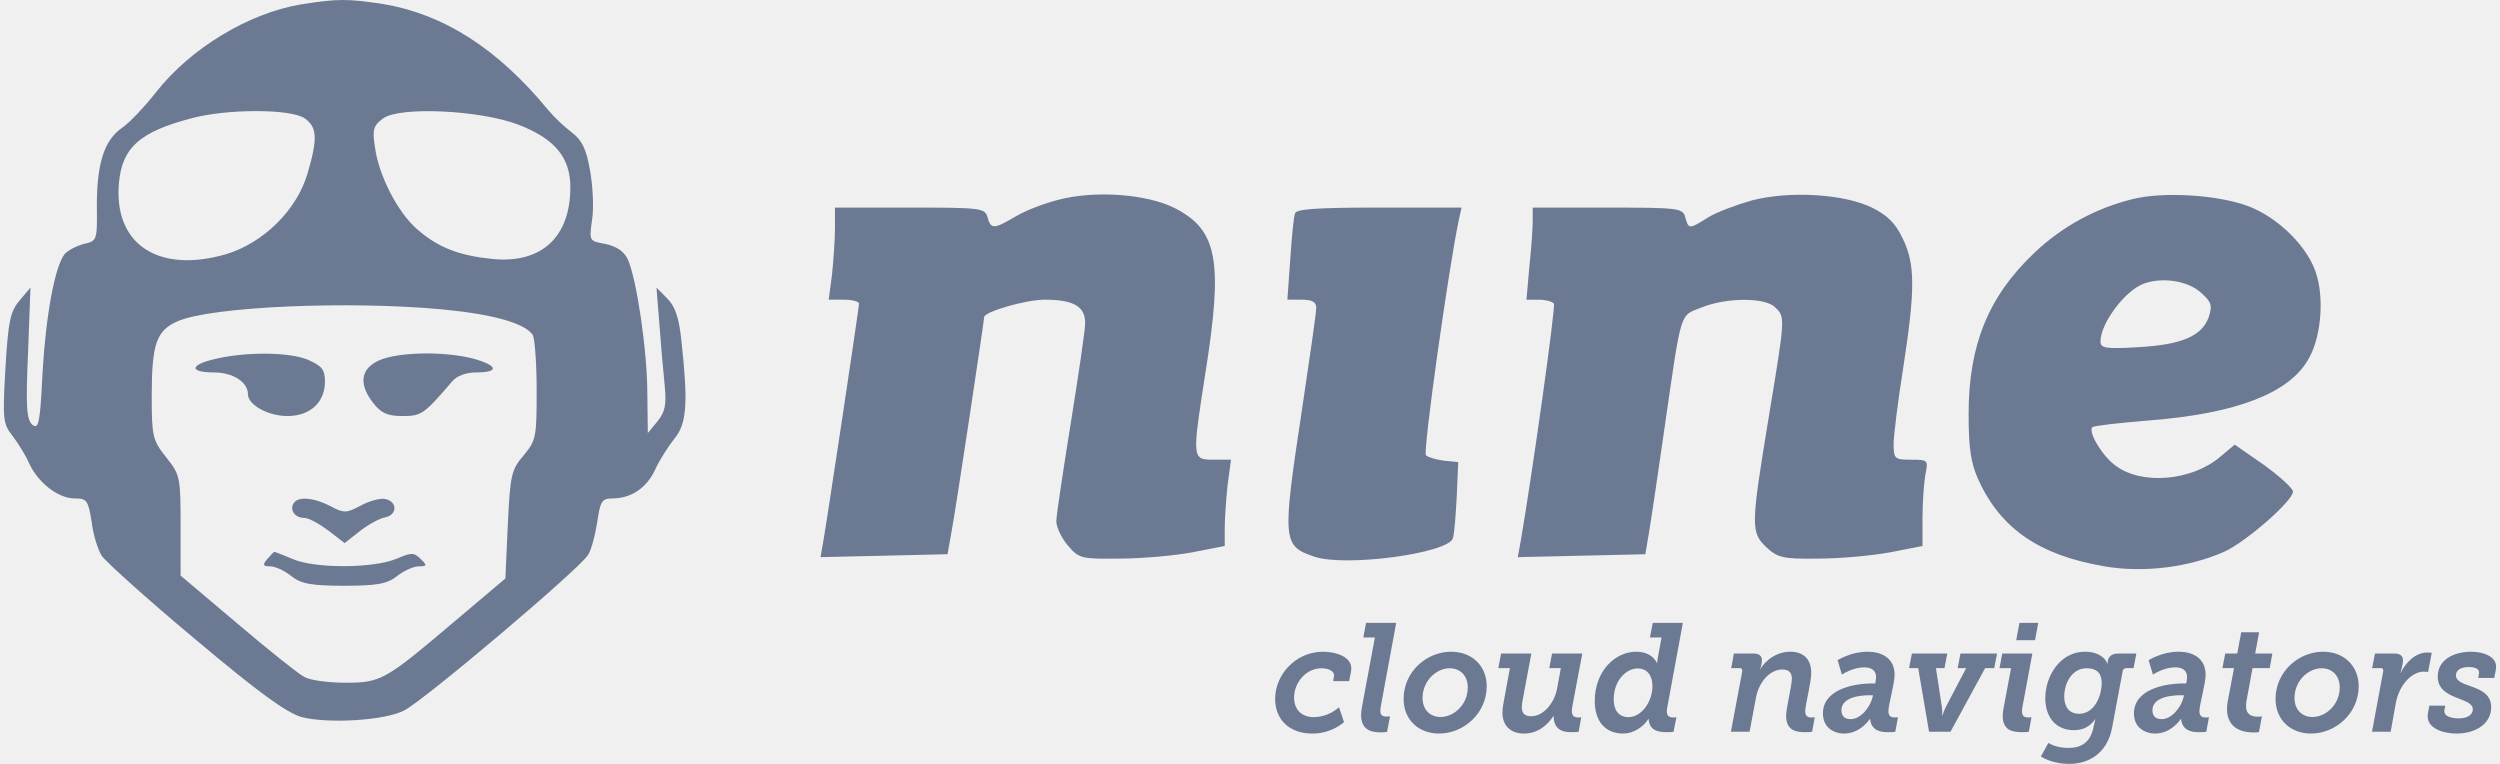
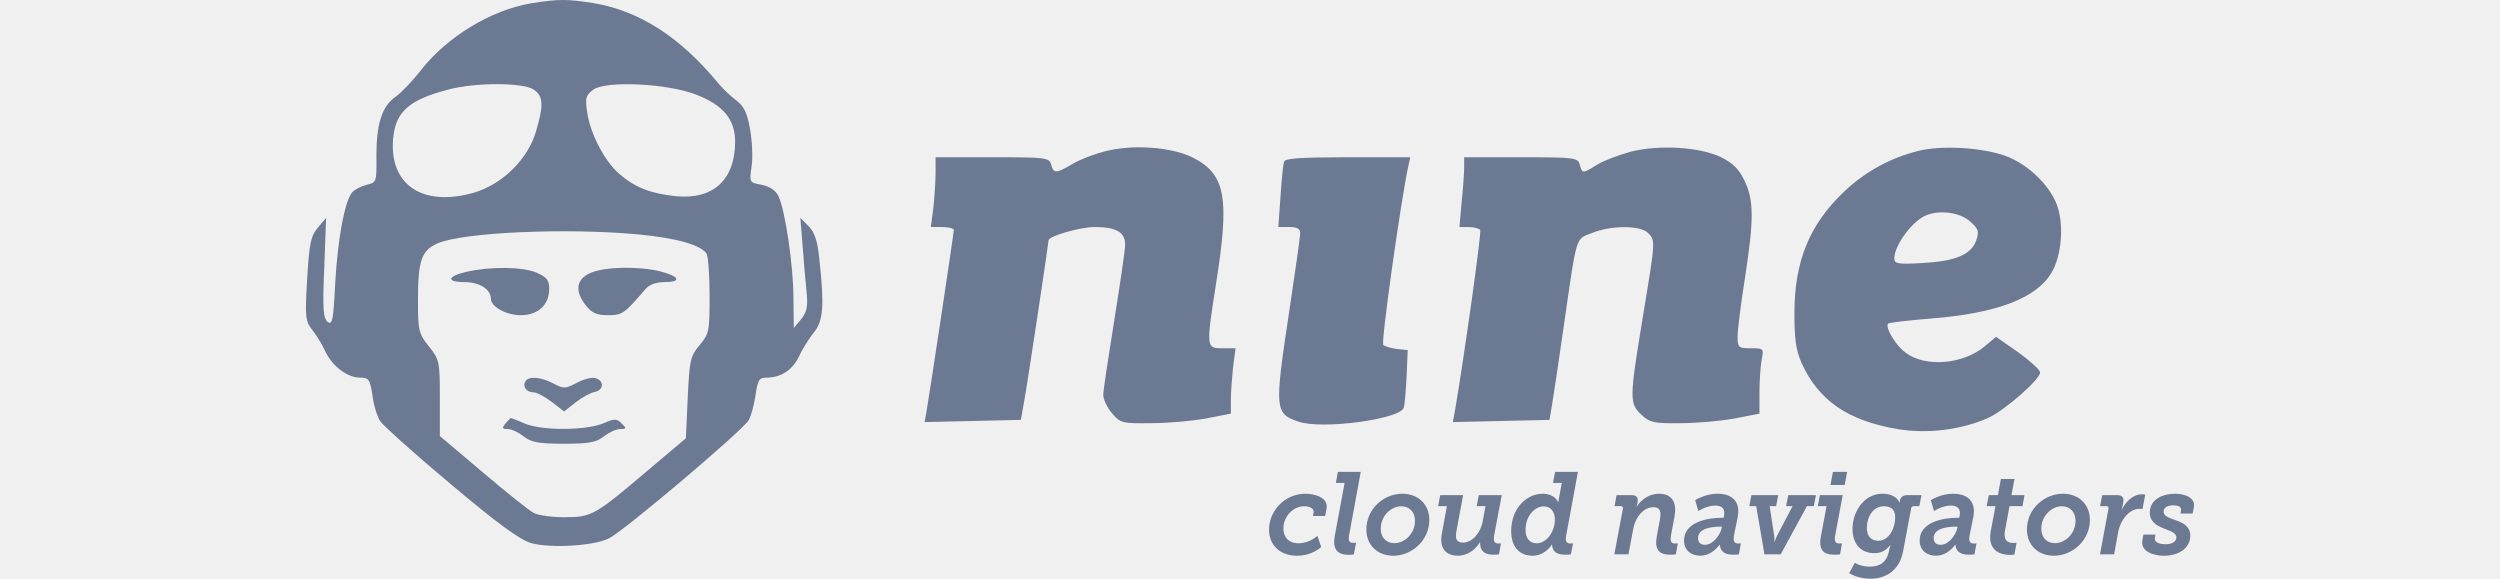
- <svg xmlns="http://www.w3.org/2000/svg" width="324" height="99" viewBox="0 0 324 99" fill="none">
+ <svg xmlns="http://www.w3.org/2000/svg" width="324" height="75" viewBox="0 0 324 99" fill="none">
  <g clip-path="url(#clip0_1527_1427)">
    <path d="M38.995 0.573C32.196 1.707 24.65 6.292 20.225 11.948C18.789 13.771 16.857 15.843 15.859 16.533C13.489 18.169 12.551 21.183 12.551 26.715C12.616 31.175 12.551 31.237 10.868 31.612C9.933 31.865 8.81 32.43 8.375 32.933C7.127 34.504 5.942 40.788 5.507 48.39C5.195 54.862 5.007 55.68 4.197 55.052C3.447 54.361 3.324 52.788 3.634 45.751L3.947 37.268L2.574 38.902C1.326 40.348 1.079 41.541 0.704 47.7C0.329 54.296 0.391 54.927 1.577 56.433C2.264 57.313 3.262 58.884 3.759 60.015C4.945 62.592 7.562 64.6 9.685 64.6C11.243 64.6 11.431 64.853 11.866 67.555C12.053 69.251 12.678 71.202 13.176 72.017C13.676 72.773 19.102 77.671 25.275 82.824C33.569 89.798 37.125 92.375 39.12 92.94C42.548 93.821 49.969 93.38 52.405 92.06C55.085 90.679 75.353 73.526 76.226 71.89C76.661 71.199 77.161 69.251 77.409 67.617C77.784 64.978 78.034 64.603 79.281 64.603C81.774 64.603 83.77 63.282 84.892 60.895C85.455 59.637 86.638 57.816 87.388 56.873C89.008 54.927 89.195 52.288 88.326 44.308C88.013 41.166 87.513 39.72 86.45 38.652L85.08 37.271L85.455 41.981C85.642 44.56 85.953 48.14 86.14 49.901C86.39 52.475 86.203 53.356 85.205 54.612L83.957 56.12L83.895 51.029C83.895 45.563 82.525 36.138 81.339 33.561C80.839 32.556 79.907 31.928 78.471 31.615C76.351 31.237 76.351 31.237 76.726 28.535C76.974 27.09 76.849 24.2 76.474 22.127C75.976 19.235 75.413 18.167 74.103 17.164C73.016 16.319 72.014 15.372 71.11 14.334C64.502 6.292 57.515 1.829 49.594 0.511C44.984 -0.18 43.736 -0.18 38.995 0.573ZM39.493 15.34C41.115 16.471 41.178 17.979 39.868 22.442C38.495 27.215 34.129 31.487 29.328 32.933C20.472 35.512 14.674 31.615 15.421 23.632C15.859 19.11 18.104 17.101 24.775 15.34C29.391 14.084 37.685 14.084 39.493 15.34ZM67.182 16.158C71.923 17.982 73.918 20.431 73.918 24.263C73.918 30.734 70.175 34.189 63.814 33.564C59.511 33.121 56.83 32.118 54.085 29.729C51.592 27.592 49.097 22.817 48.599 19.11C48.224 16.723 48.411 16.283 49.659 15.34C51.842 13.769 62.256 14.272 67.182 16.158ZM57.331 40.098C63.939 40.723 68.117 41.921 69.052 43.427C69.302 43.867 69.552 47.072 69.552 50.592C69.552 56.623 69.49 57.063 67.87 59.009C66.247 60.895 66.124 61.589 65.812 67.998L65.499 74.969L58.951 80.5C49.909 88.165 49.409 88.48 44.731 88.48C42.548 88.48 40.18 88.165 39.43 87.725C38.682 87.347 34.754 84.207 30.764 80.813L23.405 74.594V68.12C23.405 61.836 23.343 61.523 21.532 59.262C19.787 57.063 19.662 56.56 19.662 51.342C19.662 44.495 20.287 42.797 23.093 41.603C27.583 39.72 45.169 38.967 57.331 40.098Z" fill="#6C7993" />
    <path d="M27.956 46.504C24.588 47.26 24.463 48.265 27.706 48.265C30.199 48.265 32.134 49.521 32.134 51.092C32.134 52.473 34.752 53.919 37.247 53.919C40.178 53.919 42.111 52.16 42.111 49.459C42.111 47.888 41.735 47.447 39.928 46.632C37.557 45.626 32.009 45.564 27.953 46.504H27.956ZM49.159 46.694C46.729 47.763 46.416 49.774 48.412 52.285C49.412 53.544 50.222 53.919 52.155 53.919C54.65 53.919 54.96 53.669 58.578 49.459C59.203 48.703 60.386 48.265 61.756 48.265C64.814 48.265 64.502 47.322 61.196 46.442C57.393 45.501 51.592 45.626 49.159 46.694ZM38.055 65.231C37.492 66.111 38.242 67.117 39.425 67.117C39.987 67.117 41.36 67.87 42.543 68.751L44.663 70.384L46.661 68.813C47.781 67.933 49.217 67.18 49.902 67.052C51.524 66.739 51.524 64.981 49.902 64.665C49.279 64.54 47.844 64.916 46.724 65.543C44.913 66.487 44.601 66.549 42.855 65.609C40.673 64.478 38.615 64.288 38.055 65.231ZM34.629 72.455C34.007 73.211 34.069 73.398 35.005 73.398C35.69 73.398 36.875 73.964 37.747 74.654C38.998 75.66 40.305 75.912 44.608 75.912C48.912 75.912 50.222 75.66 51.467 74.654C52.342 73.964 53.587 73.398 54.275 73.398C55.335 73.398 55.395 73.273 54.525 72.455C53.65 71.577 53.34 71.577 51.282 72.455C48.349 73.648 40.865 73.713 37.935 72.455C37.156 72.113 36.365 71.799 35.565 71.512C35.502 71.512 35.067 71.955 34.629 72.455Z" fill="#6C7993" />
    <path d="M137.151 25.896C135.405 26.337 132.91 27.277 131.662 28.033C128.794 29.729 128.419 29.729 127.981 28.158C127.669 26.965 127.109 26.902 117.942 26.902H108.211V29.541C108.211 31.05 108.023 33.751 107.836 35.51L107.401 38.839H109.396C110.456 38.839 111.329 39.092 111.329 39.342C111.329 39.907 107.151 67.68 106.65 70.446L106.338 72.205L114.572 72.017L122.803 71.827L123.303 69.001C123.863 66.109 127.544 41.541 127.544 41.103C127.544 40.41 132.907 38.839 135.4 38.839C139.143 38.839 140.638 39.72 140.638 41.856C140.638 42.799 139.766 48.643 138.768 54.862C137.77 61.083 136.898 66.802 136.898 67.555C136.898 68.31 137.583 69.753 138.396 70.697C139.828 72.392 140.141 72.455 145.129 72.392C147.937 72.392 152.175 72.017 154.546 71.577L158.724 70.759V68.435C158.724 67.177 158.911 64.665 159.099 62.842L159.534 59.575H157.229C154.483 59.575 154.483 59.45 156.231 48.265C158.536 33.751 157.789 29.794 152.238 26.965C148.622 25.141 141.889 24.641 137.151 25.896ZM227.08 25.962C225.082 26.527 222.527 27.47 221.401 28.16C218.909 29.731 218.849 29.731 218.411 28.16C218.098 26.967 217.536 26.905 208.369 26.905H198.64V28.598C198.64 29.606 198.455 32.245 198.205 34.569L197.83 38.842H199.453C200.326 38.842 201.198 39.092 201.386 39.345C201.636 39.722 198.578 61.463 197.083 70.134L196.708 72.207L205.001 72.017L213.233 71.83L213.67 69.253C213.92 67.807 214.855 61.589 215.728 55.43C217.973 39.91 217.661 40.978 220.531 39.848C223.774 38.527 228.825 38.527 230.073 39.848C231.381 41.103 231.381 41.041 229.2 54.236C226.892 68.248 226.892 69.003 228.95 70.949C230.383 72.27 231.071 72.46 235.621 72.395C238.429 72.395 242.607 72.017 244.975 71.577L249.156 70.762V67.117C249.156 65.106 249.341 62.594 249.528 61.526C249.904 59.64 249.904 59.577 247.658 59.577C245.538 59.577 245.413 59.452 245.413 57.503C245.413 56.435 245.975 51.975 246.661 47.637C248.221 37.521 248.221 34.254 246.598 30.924C245.66 28.913 244.603 27.908 242.607 26.905C238.989 25.143 232.006 24.703 227.08 25.962ZM276.275 25.831C271.55 27.01 267.211 29.391 263.678 32.743C257.689 38.396 255.134 44.743 255.134 53.603C255.134 58.001 255.384 59.887 256.382 62.149C259.312 68.558 264.301 71.95 272.719 73.395C277.833 74.276 283.696 73.521 288.249 71.512C291.055 70.254 297.166 64.913 297.166 63.72C297.166 63.279 295.483 61.771 293.425 60.265L289.62 57.626L287.749 59.194C284.071 62.336 277.523 62.904 274.155 60.328C272.472 59.132 270.599 55.99 271.162 55.362C271.349 55.174 274.715 54.797 278.583 54.484C289.807 53.603 296.668 50.967 299.161 46.564C300.721 43.927 301.219 39.152 300.284 35.822C299.349 32.175 295.233 28.093 291.18 26.647C287.127 25.203 280.141 24.826 276.275 25.831ZM285.131 37.831C286.627 39.152 286.752 39.53 286.251 41.098C285.379 43.55 282.761 44.68 277.085 44.996C272.844 45.246 272.222 45.121 272.222 44.24C272.222 41.916 275.402 37.644 277.833 36.763C280.203 35.885 283.446 36.388 285.131 37.831ZM167.841 27.655C167.656 28.093 167.406 30.794 167.218 33.621L166.843 38.839H168.716C170.086 38.839 170.586 39.152 170.586 39.907C170.586 40.533 169.714 46.566 168.716 53.228C166.158 70.129 166.221 70.759 170.336 72.142C174.389 73.523 187.736 71.7 188.297 69.753C188.484 69.188 188.672 66.674 188.797 64.285L188.982 59.887L187.111 59.7C186.114 59.572 185.054 59.257 184.803 59.007C184.368 58.632 187.799 34.439 189.044 28.595L189.419 26.902H178.692C170.711 26.902 167.966 27.09 167.841 27.655ZM165.257 90.58C165.257 93.18 167.028 95.069 170.07 95.069C171.133 95.074 172.181 94.814 173.118 94.313C173.535 94.094 173.897 93.836 174.181 93.579L173.535 91.671C173.248 91.911 172.944 92.127 172.623 92.307C171.92 92.709 171.127 92.927 170.318 92.943C168.567 92.943 167.713 91.849 167.713 90.4C167.713 88.433 169.292 86.607 171.269 86.607C172.144 86.607 172.983 86.964 172.886 87.638L172.774 88.274H174.848L175.095 87.003C175.457 85.057 172.964 84.463 171.48 84.463C167.885 84.463 165.257 87.459 165.257 90.58ZM176.398 92.664C176.398 94.652 177.768 94.91 178.927 94.91C179.156 94.91 179.365 94.91 179.518 94.889L179.766 94.85L180.146 92.844H180.031C179.953 92.844 179.841 92.865 179.708 92.865C179.195 92.865 178.89 92.724 178.89 92.109C178.89 91.911 178.927 91.671 178.984 91.374L180.946 80.727H177.044L176.682 82.616H178.187L176.512 91.612C176.434 92.01 176.398 92.367 176.398 92.664ZM181.907 90.58C181.907 93.281 183.847 95.069 186.512 95.069C189.654 95.069 192.678 92.487 192.678 88.931C192.678 86.289 190.756 84.463 188.073 84.463C184.876 84.463 181.907 87.063 181.907 90.58ZM184.363 90.46C184.363 88.235 186.15 86.607 187.882 86.607C189.252 86.607 190.224 87.581 190.224 89.09C190.224 91.314 188.435 92.922 186.702 92.922C185.332 92.922 184.363 91.969 184.363 90.46ZM194.715 92.346C194.715 94.253 195.991 95.069 197.512 95.069C199.357 95.069 200.612 93.896 201.316 92.802H201.355C201.355 94.433 202.365 94.889 203.563 94.889C203.868 94.889 204.095 94.889 204.306 94.871L204.592 94.829L204.931 92.943C204.913 92.943 204.876 92.943 204.819 92.964C204.762 92.982 204.665 92.982 204.532 92.982C204.019 92.982 203.715 92.784 203.715 92.169C203.715 91.95 203.735 91.752 203.772 91.552L205.066 84.7H201.146L200.784 86.586H202.287L201.792 89.269C201.487 90.958 200.138 92.823 198.445 92.823C197.549 92.823 197.226 92.406 197.226 91.632C197.226 91.372 197.283 91.036 197.341 90.7L198.461 84.7H194.543L194.181 86.586H195.684L194.848 91.135C194.77 91.593 194.715 91.969 194.715 92.346ZM206.679 90.838C206.679 93.44 207.992 95.069 210.373 95.069C211.685 95.069 212.959 94.235 213.626 93.183H213.662C213.759 94.589 214.73 94.889 216.004 94.889C216.252 94.889 216.46 94.889 216.632 94.871L216.898 94.829L217.262 92.943C217.241 92.943 217.202 92.943 217.145 92.964C217.07 92.982 216.976 92.982 216.84 92.982C216.327 92.982 216.022 92.784 216.022 92.169C216.022 91.989 216.043 91.77 216.101 91.552L218.098 80.727H214.196L213.834 82.616H215.337L214.842 85.296L214.785 85.713C214.767 85.773 214.767 85.851 214.767 85.911H214.73C214.215 84.859 213.131 84.463 212.066 84.463C209.25 84.463 206.679 87.042 206.679 90.838ZM209.135 90.658C209.135 88.136 210.81 86.628 212.235 86.628C213.55 86.628 214.157 87.659 214.157 88.892C214.157 91.036 212.673 92.943 211.058 92.943C209.839 92.943 209.135 92.088 209.135 90.658ZM224.327 94.832H226.744L227.58 90.379C227.945 88.475 229.312 86.766 230.987 86.766C231.881 86.766 232.225 87.203 232.225 87.977C232.225 88.871 231.482 91.752 231.482 92.805C231.482 94.712 232.871 94.889 233.879 94.889C234.183 94.889 234.431 94.889 234.603 94.871C234.699 94.85 234.793 94.85 234.85 94.829L235.194 92.943C235.173 92.943 235.137 92.943 235.079 92.964C235.001 92.982 234.908 92.982 234.775 92.982C234.259 92.982 233.957 92.805 233.957 92.169C233.957 91.354 234.738 88.454 234.738 87.203C234.738 85.374 233.67 84.463 232.014 84.463C229.674 84.463 228.304 86.328 228.151 86.727H228.114C228.247 86.409 228.343 85.812 228.343 85.593C228.343 85.02 228.018 84.7 227.257 84.7H224.707L224.366 86.586H225.449C225.715 86.586 225.83 86.727 225.793 87.024L224.327 94.829V94.832ZM236.252 92.466C236.252 94.214 237.564 95.069 239.028 95.069C241.123 95.048 242.321 93.201 242.321 93.183H242.36C242.511 94.589 243.558 94.889 244.626 94.889C244.986 94.889 245.215 94.889 245.384 94.871C245.481 94.85 245.574 94.85 245.632 94.829L245.975 92.943C245.957 92.943 245.918 92.943 245.861 92.964C245.783 92.982 245.689 92.982 245.556 92.982C245.043 92.982 244.738 92.784 244.738 92.169C244.738 91.294 245.538 88.634 245.538 87.461C245.538 85.216 243.767 84.463 242.055 84.463C240.987 84.463 240.057 84.7 239.315 84.999C238.898 85.156 238.515 85.338 238.153 85.554L238.705 87.422C238.992 87.243 239.297 87.084 239.617 86.945C240.172 86.706 240.893 86.487 241.597 86.487C242.607 86.487 243.139 86.945 243.139 87.737C243.138 87.912 243.118 88.086 243.081 88.256L243.027 88.574H242.683C240.115 88.574 236.252 89.387 236.252 92.466ZM238.648 92.049C238.648 90.304 241.219 90.103 242.321 90.103H242.738L242.665 90.421C242.36 91.651 241.162 93.201 239.846 93.201C239.013 93.201 238.648 92.745 238.648 92.049ZM250.005 94.832H252.785L257.275 86.586H258.455L258.817 84.7H254.077L253.717 86.586H254.819L252.193 91.593C252.069 91.838 251.961 92.09 251.87 92.349C251.821 92.463 251.782 92.582 251.756 92.703H251.698C251.719 92.604 251.719 92.487 251.719 92.346C251.719 92.088 251.698 91.851 251.662 91.591L250.899 86.589H252.003L252.365 84.7H247.781L247.416 86.586H248.599L250.005 94.829V94.832ZM261.302 82.972H263.738L264.157 80.727H261.722L261.302 82.972ZM259.552 92.784C259.552 94.73 260.922 94.889 262.081 94.889C262.292 94.889 262.501 94.889 262.672 94.871L262.938 94.829L263.282 92.943C263.261 92.943 263.225 92.943 263.167 92.964C263.092 92.982 262.995 92.982 262.863 92.982C262.349 92.982 262.045 92.784 262.045 92.169C262.045 91.989 262.063 91.77 262.12 91.552L263.394 84.7H259.495L259.133 86.586H260.635L259.667 91.752C259.588 92.148 259.552 92.487 259.552 92.784ZM264.498 98.046C264.821 98.226 266.041 99 268.19 99C270.531 99 273.063 97.789 273.727 94.313L275.098 86.985C275.137 86.724 275.309 86.586 275.593 86.586H276.507L276.869 84.7H274.433C273.652 84.7 273.253 85.156 273.175 85.653C273.157 85.791 273.139 85.851 273.139 85.914V86.01H273.1C272.949 85.474 272.149 84.463 270.208 84.463C266.934 84.463 265.069 87.68 265.069 90.481C265.069 92.865 266.364 94.631 268.799 94.631C270.018 94.631 270.854 94.136 271.56 93.201H271.578C271.56 93.279 271.521 93.36 271.503 93.461C271.446 93.618 271.407 93.857 271.331 94.193C270.93 96.259 269.674 96.934 268.078 96.934C267.26 96.934 266.629 96.778 266.173 96.619C265.927 96.534 265.691 96.42 265.47 96.28L264.498 98.046ZM267.525 90.283C267.525 88.415 268.609 86.607 270.417 86.607C271.503 86.607 272.378 87.024 272.378 88.514C272.378 90.259 271.407 92.505 269.466 92.505C268.171 92.505 267.525 91.635 267.525 90.283ZM276.559 92.466C276.559 94.214 277.872 95.069 279.336 95.069C281.43 95.048 282.628 93.201 282.628 93.183H282.667C282.818 94.589 283.865 94.889 284.931 94.889C285.293 94.889 285.522 94.889 285.691 94.871C285.788 94.85 285.882 94.85 285.939 94.829L286.283 92.943C286.264 92.943 286.225 92.943 286.168 92.964C286.093 92.982 285.996 92.982 285.863 92.982C285.35 92.982 285.045 92.784 285.045 92.169C285.045 91.294 285.845 88.634 285.845 87.461C285.845 85.216 284.074 84.463 282.362 84.463C281.297 84.463 280.365 84.7 279.622 84.999C279.203 85.156 278.822 85.338 278.46 85.554L279.013 87.422C279.299 87.243 279.604 87.084 279.927 86.945C280.479 86.706 281.201 86.487 281.907 86.487C282.915 86.487 283.446 86.945 283.446 87.737C283.446 87.899 283.428 88.076 283.389 88.256L283.331 88.574H282.99C280.422 88.574 276.559 89.387 276.559 92.466ZM278.955 92.049C278.955 90.304 281.524 90.103 282.628 90.103H283.048L282.972 90.421C282.667 91.651 281.469 93.201 280.154 93.201C279.317 93.201 278.955 92.745 278.955 92.049ZM288.617 91.851C288.617 94.214 290.31 94.928 292.06 94.928C292.232 94.928 292.404 94.928 292.537 94.91L292.764 94.871L293.144 92.844C293.089 92.844 293.05 92.844 292.993 92.865C292.896 92.883 292.764 92.883 292.613 92.883C291.927 92.883 291.089 92.685 291.089 91.513C291.089 91.356 291.089 91.075 291.146 90.835L291.927 86.589H294.155L294.496 84.7H292.269L292.784 81.938H290.461L289.948 84.7H288.387L288.025 86.586H289.528L288.71 90.916C288.653 91.294 288.617 91.593 288.617 91.851ZM294.913 90.58C294.913 93.281 296.853 95.069 299.518 95.069C302.657 95.069 305.684 92.487 305.684 88.931C305.684 86.289 303.761 84.463 301.078 84.463C297.882 84.463 294.913 87.063 294.913 90.58ZM297.366 90.46C297.366 88.235 299.156 86.607 300.888 86.607C302.258 86.607 303.227 87.581 303.227 89.09C303.227 91.314 301.44 92.922 299.708 92.922C298.338 92.922 297.366 91.969 297.366 90.46ZM307.413 94.832H309.83L310.495 91.135C310.953 88.652 312.646 87.044 314.11 87.044C314.415 87.044 314.626 87.084 314.683 87.084L315.157 84.601C315.082 84.601 314.873 84.562 314.587 84.562C313.084 84.562 311.808 85.812 311.143 87.183H311.104C311.258 86.727 311.427 85.893 311.427 85.593C311.427 84.999 311.068 84.7 310.325 84.7H307.794L307.431 86.586H308.518C308.841 86.586 308.916 86.805 308.859 87.024L307.413 94.829V94.832ZM314.657 92.445C314.313 94.394 316.673 95.069 318.33 95.069C320.995 95.069 322.857 93.698 322.857 91.651C322.857 88.553 318.291 89.249 318.291 87.521C318.291 86.805 318.994 86.448 319.966 86.448C320.518 86.448 321.375 86.568 321.279 87.263L321.185 87.857H323.258L323.467 86.745C323.772 85.138 321.888 84.463 320.271 84.463C318.083 84.463 315.931 85.453 315.931 87.68C315.931 90.799 320.479 90.28 320.479 91.929C320.479 92.625 319.794 93.102 318.653 93.102C317.968 93.102 316.598 92.943 316.806 91.971L316.903 91.453H314.847L314.657 92.445Z" fill="#6C7993" />
  </g>
  <defs>
    <clipPath id="clip0_1527_1427">
      <rect width="323" height="99" fill="white" transform="translate(0.5)" />
    </clipPath>
  </defs>
</svg>
